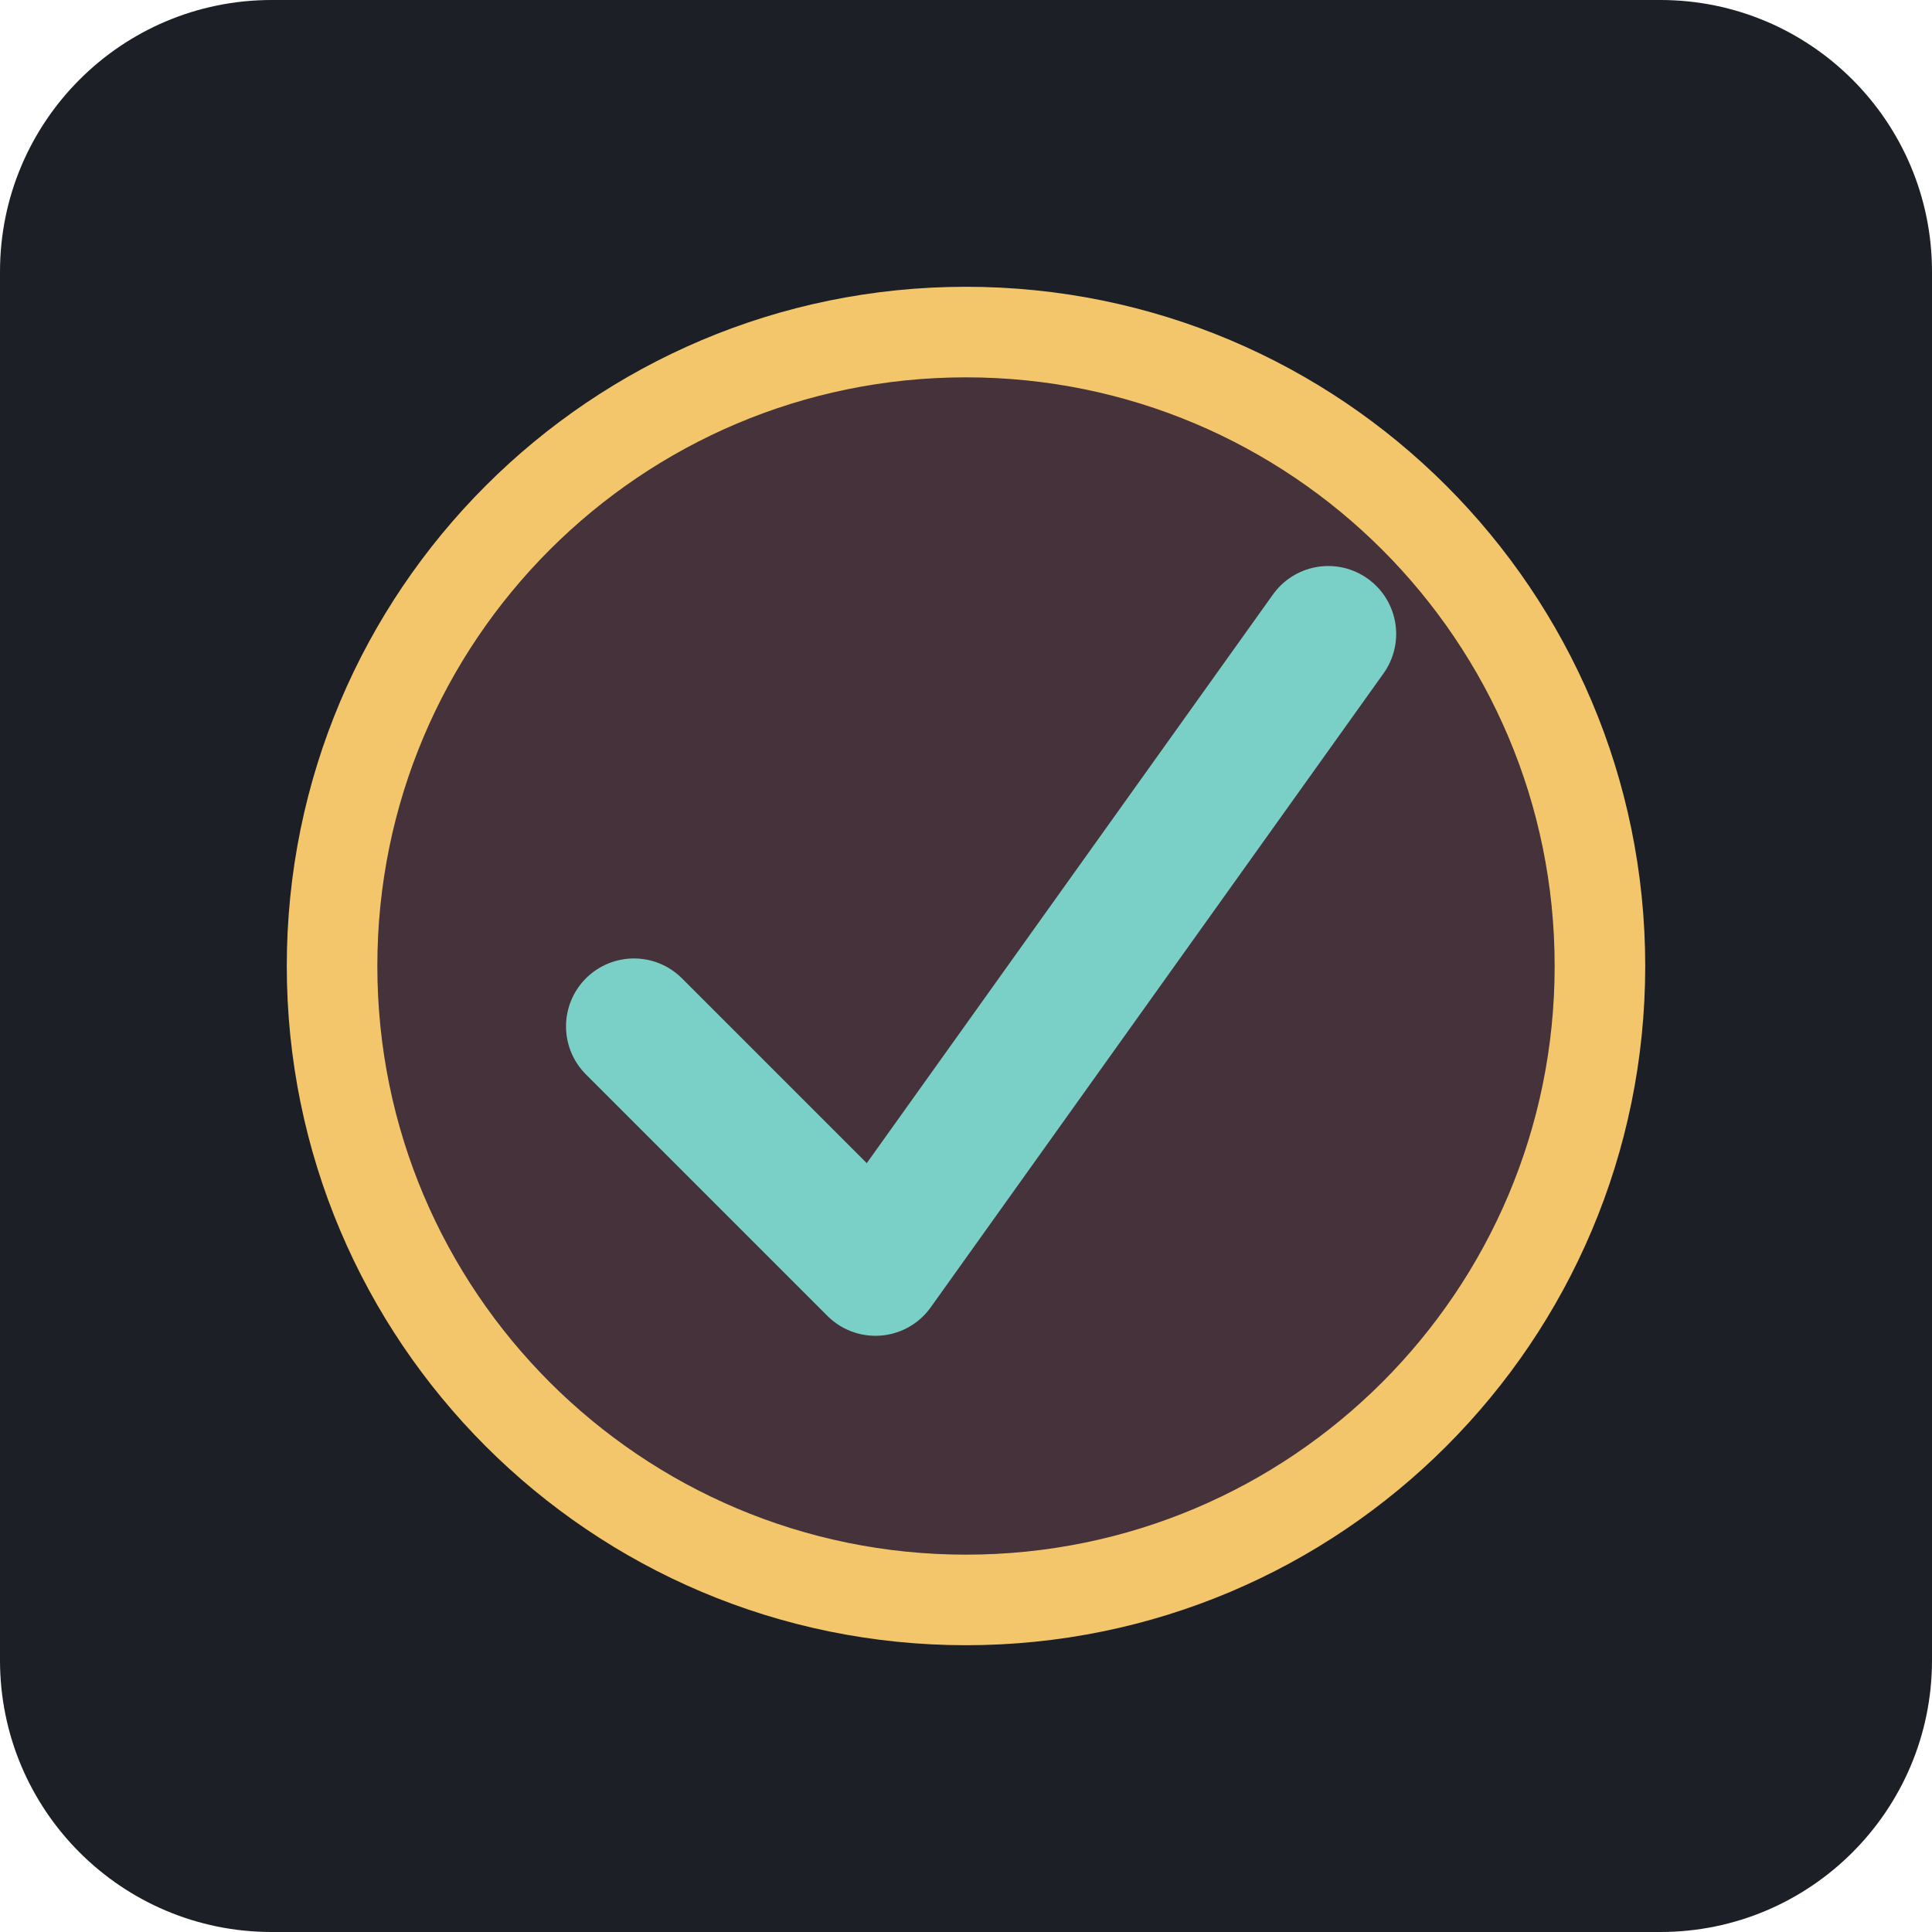
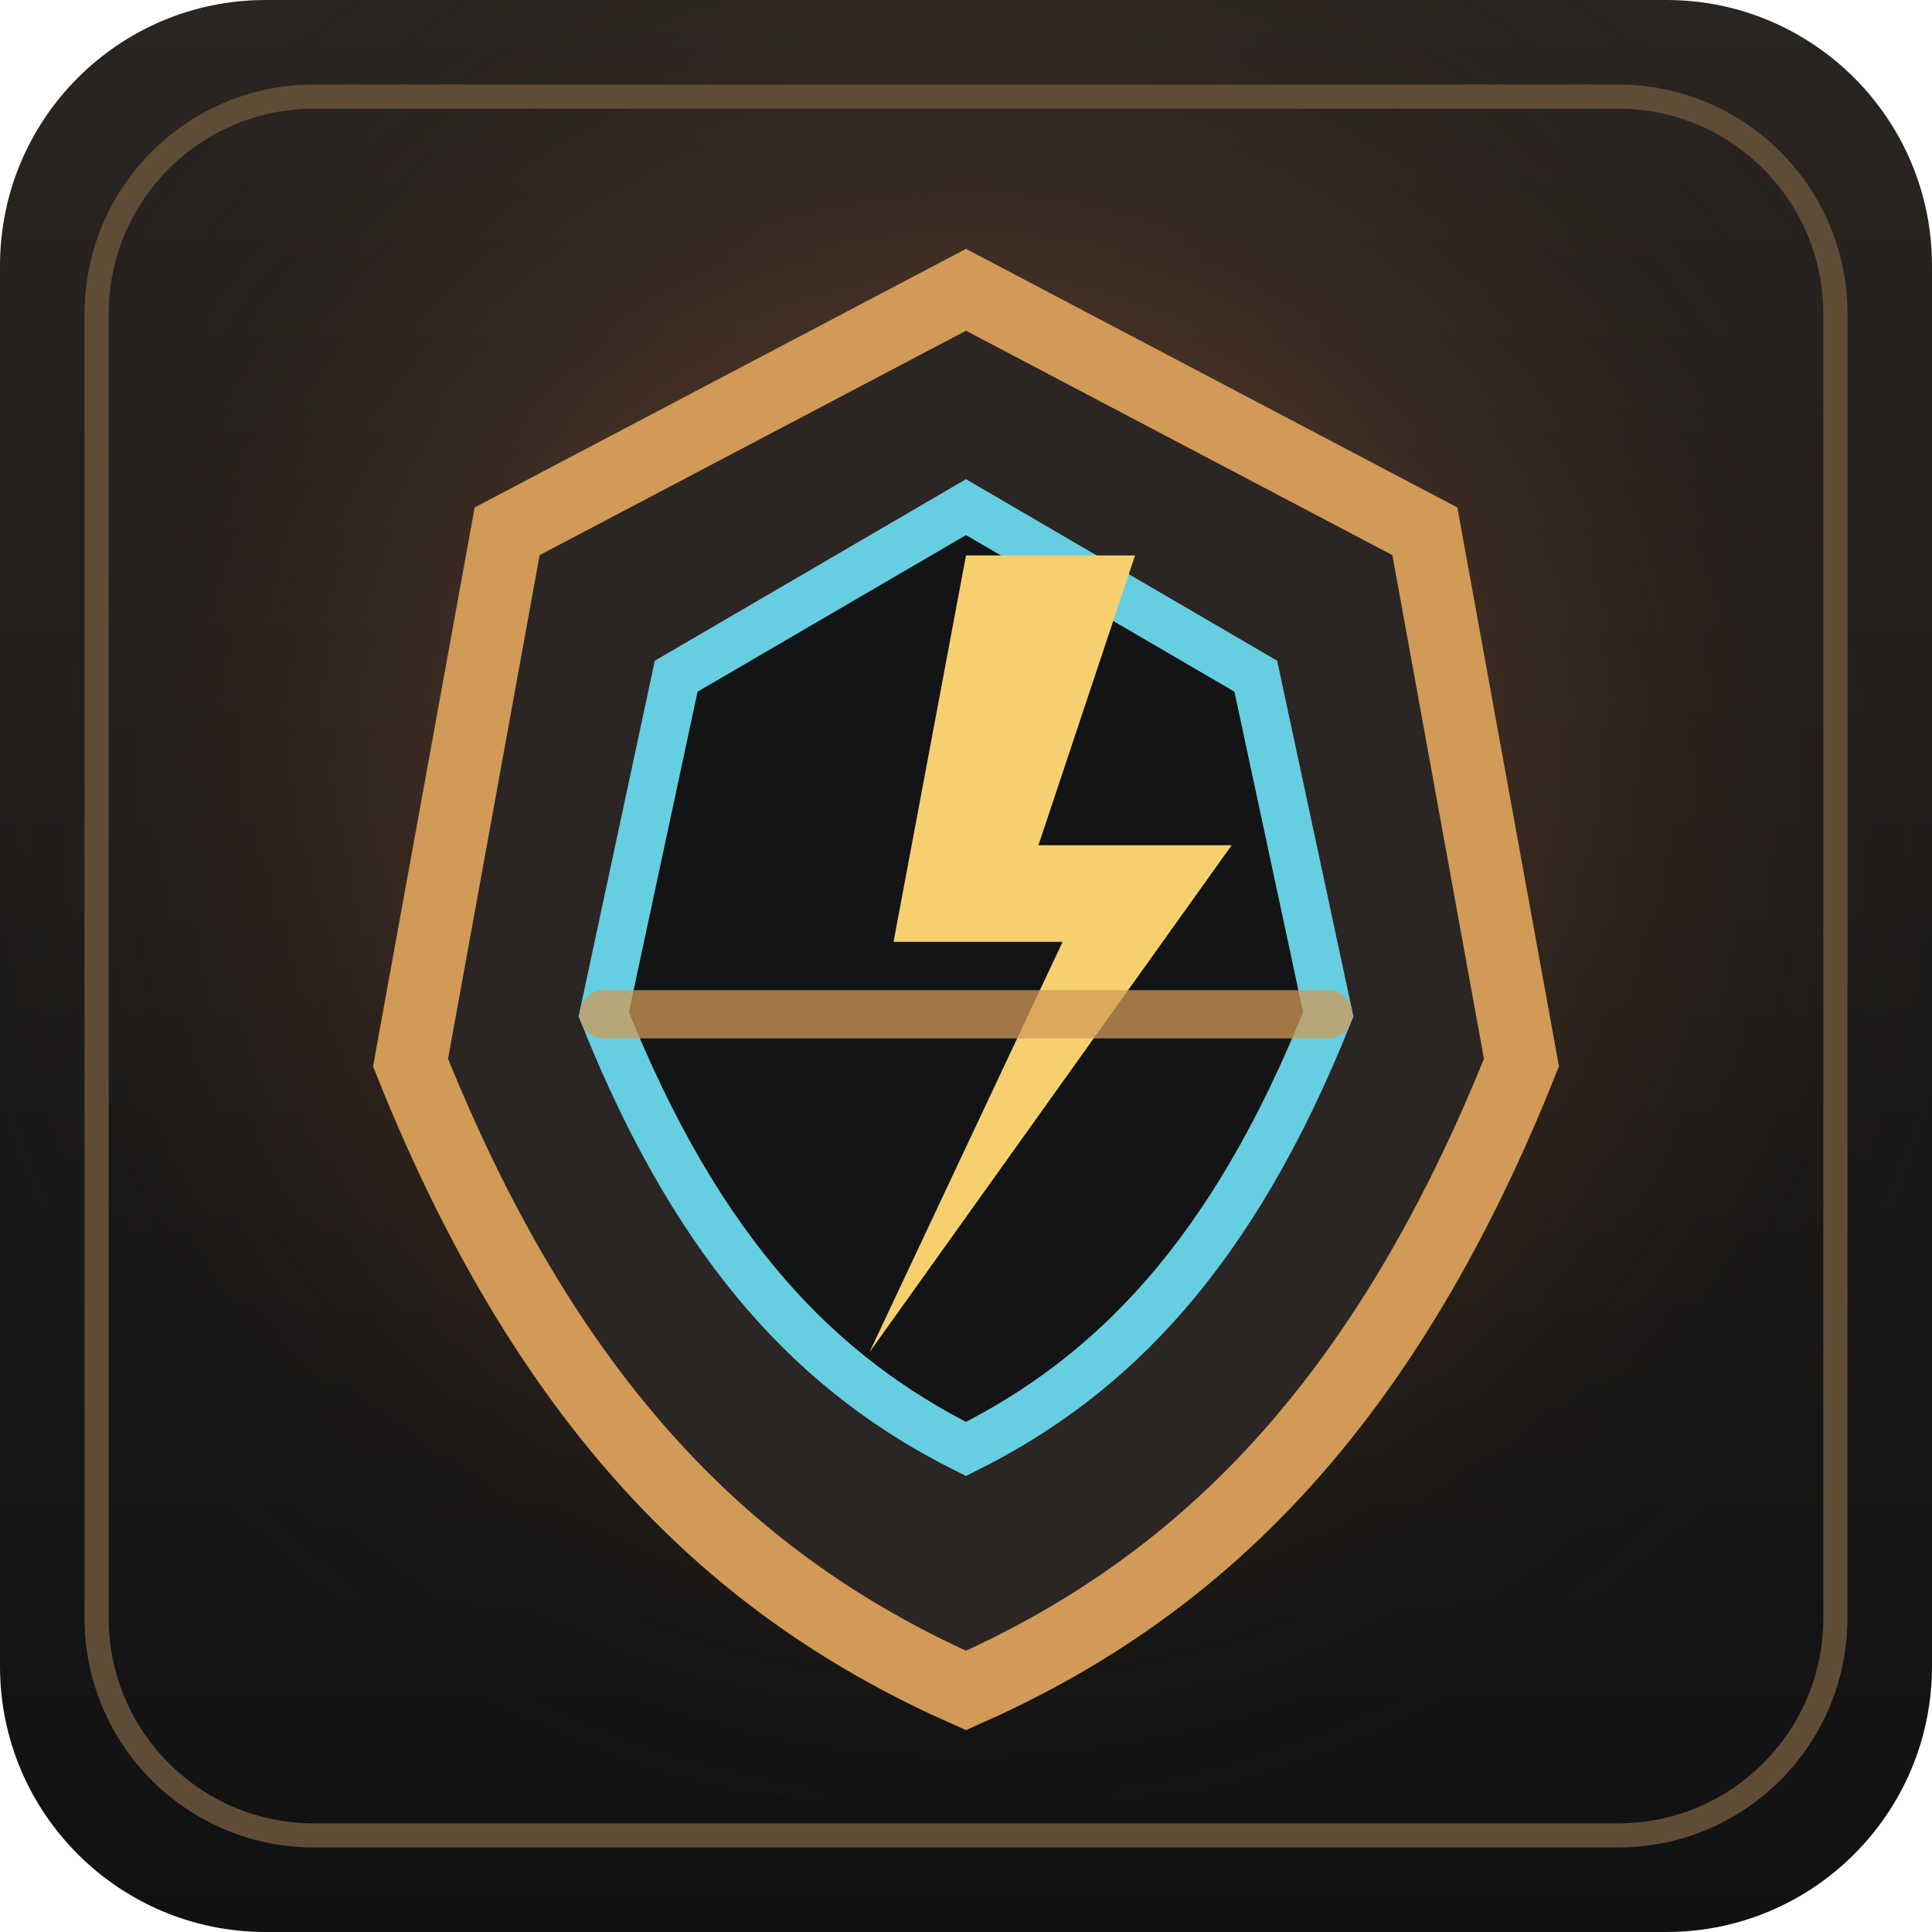
- <svg xmlns="http://www.w3.org/2000/svg" width="128" height="128" viewBox="0 0 128 128">
-   <rect width="128" height="128" rx="18" fill="#1c2026" />
-   <circle cx="64" cy="64" r="42" fill="#45323a" stroke="#f4c66b" stroke-width="6" />
-   <path d="M42 68l16 16 30-42" fill="none" stroke="#7ad0c7" stroke-width="9" stroke-linecap="round" stroke-linejoin="round" />
+ <svg xmlns="http://www.w3.org/2000/svg" width="160" height="160" viewBox="0 0 160 160">
+   <defs>
+     <linearGradient id="bg" x1="0" y1="0" x2="0" y2="1">
+       <stop offset="0" stop-color="#2a2521" />
+       <stop offset="1" stop-color="#101112" />
+     </linearGradient>
+     <radialGradient id="glow" cx="50%" cy="42%" r="54%">
+       <stop offset="0" stop-color="#f4c979" stop-opacity="0.55" />
+       <stop offset="0.44" stop-color="#a45e36" stop-opacity="0.26" />
+       <stop offset="1" stop-color="#101112" stop-opacity="0" />
+     </radialGradient>
+   </defs>
+   <rect width="160" height="160" rx="22" fill="url(#bg)" />
+   <rect width="160" height="160" rx="22" fill="url(#glow)" />
+   <path d="M80 24 L118 44 L126 88 C114 118 98 132 80 140 C62 132 46 118 34 88 L42 44 Z" fill="#2b2523" stroke="#d19a56" stroke-width="6" />
+   <path d="M80 42 L104 56 L110 84 C102 104 92 114 80 120 C68 114 58 104 50 84 L56 56 Z" fill="#101214" stroke="#6bdcf1" stroke-width="4" opacity="0.92" />
+   <path d="M80 46 L74 78 H88 L72 112 L102 70 H86 L94 46 Z" fill="#f6d06f" />
+   <path d="M50 84 H110" stroke="#d19a56" stroke-width="4" stroke-linecap="round" opacity="0.74" />
+   <rect x="8" y="8" width="144" height="144" rx="18" fill="none" stroke="#5f4c37" stroke-width="2" />
</svg>
